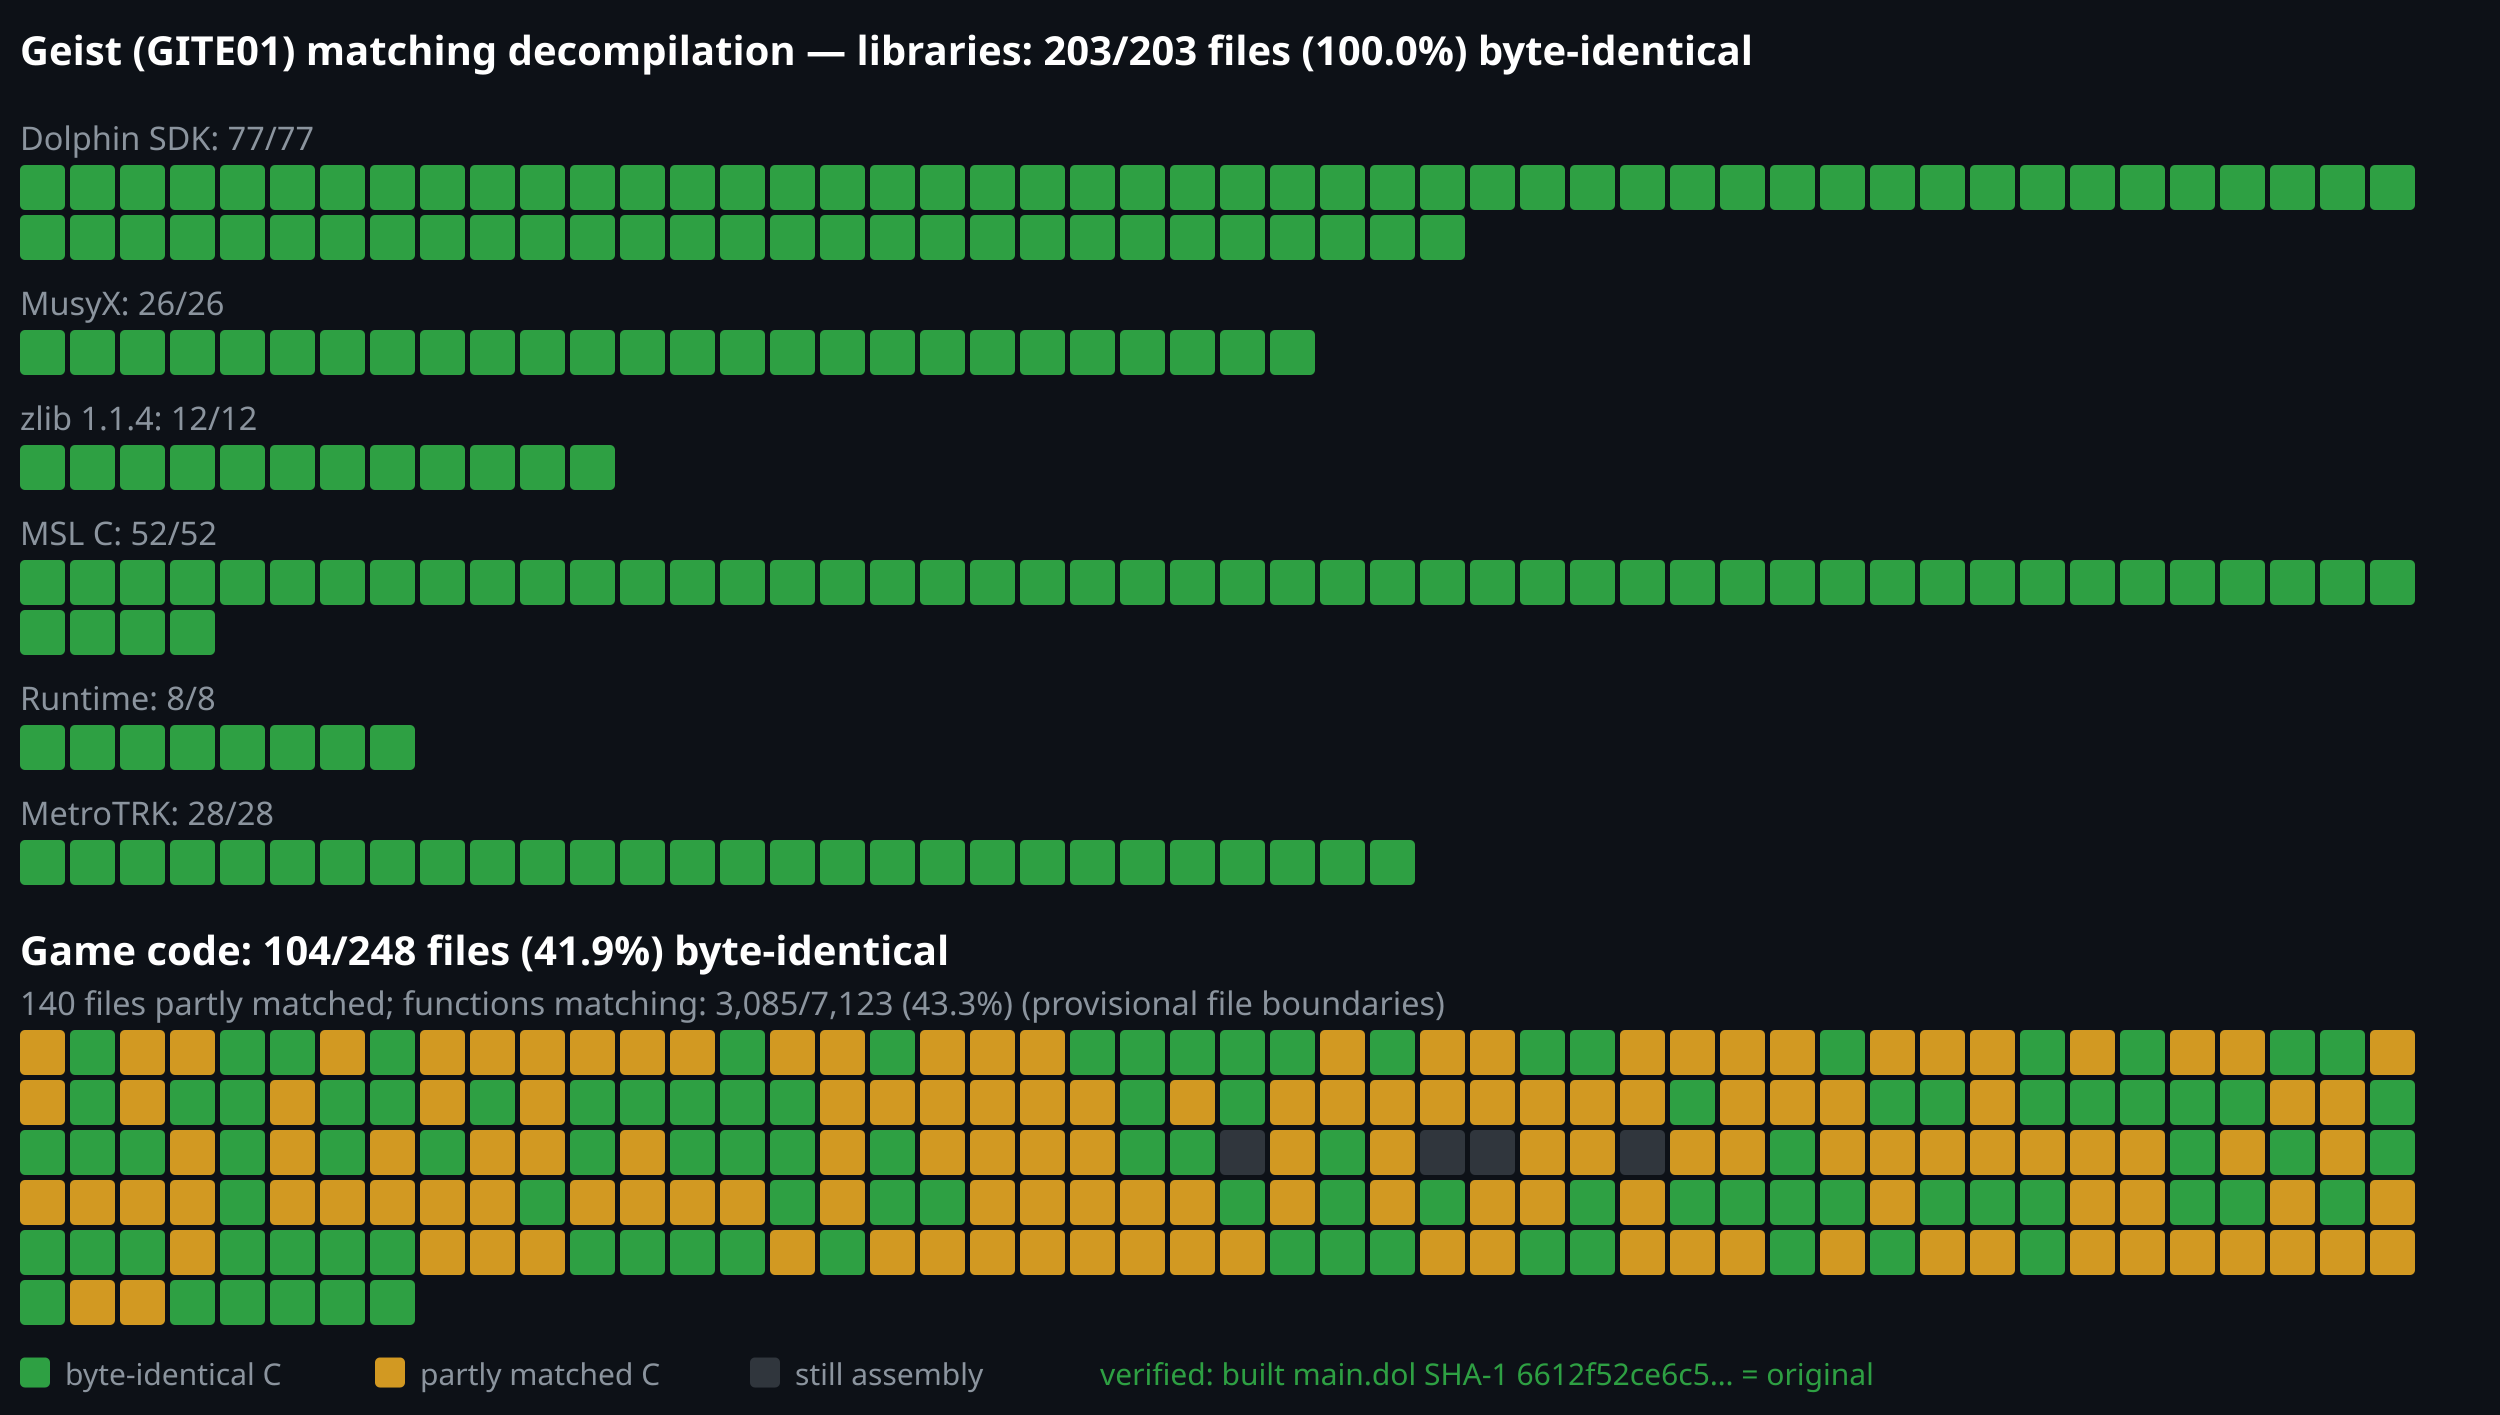
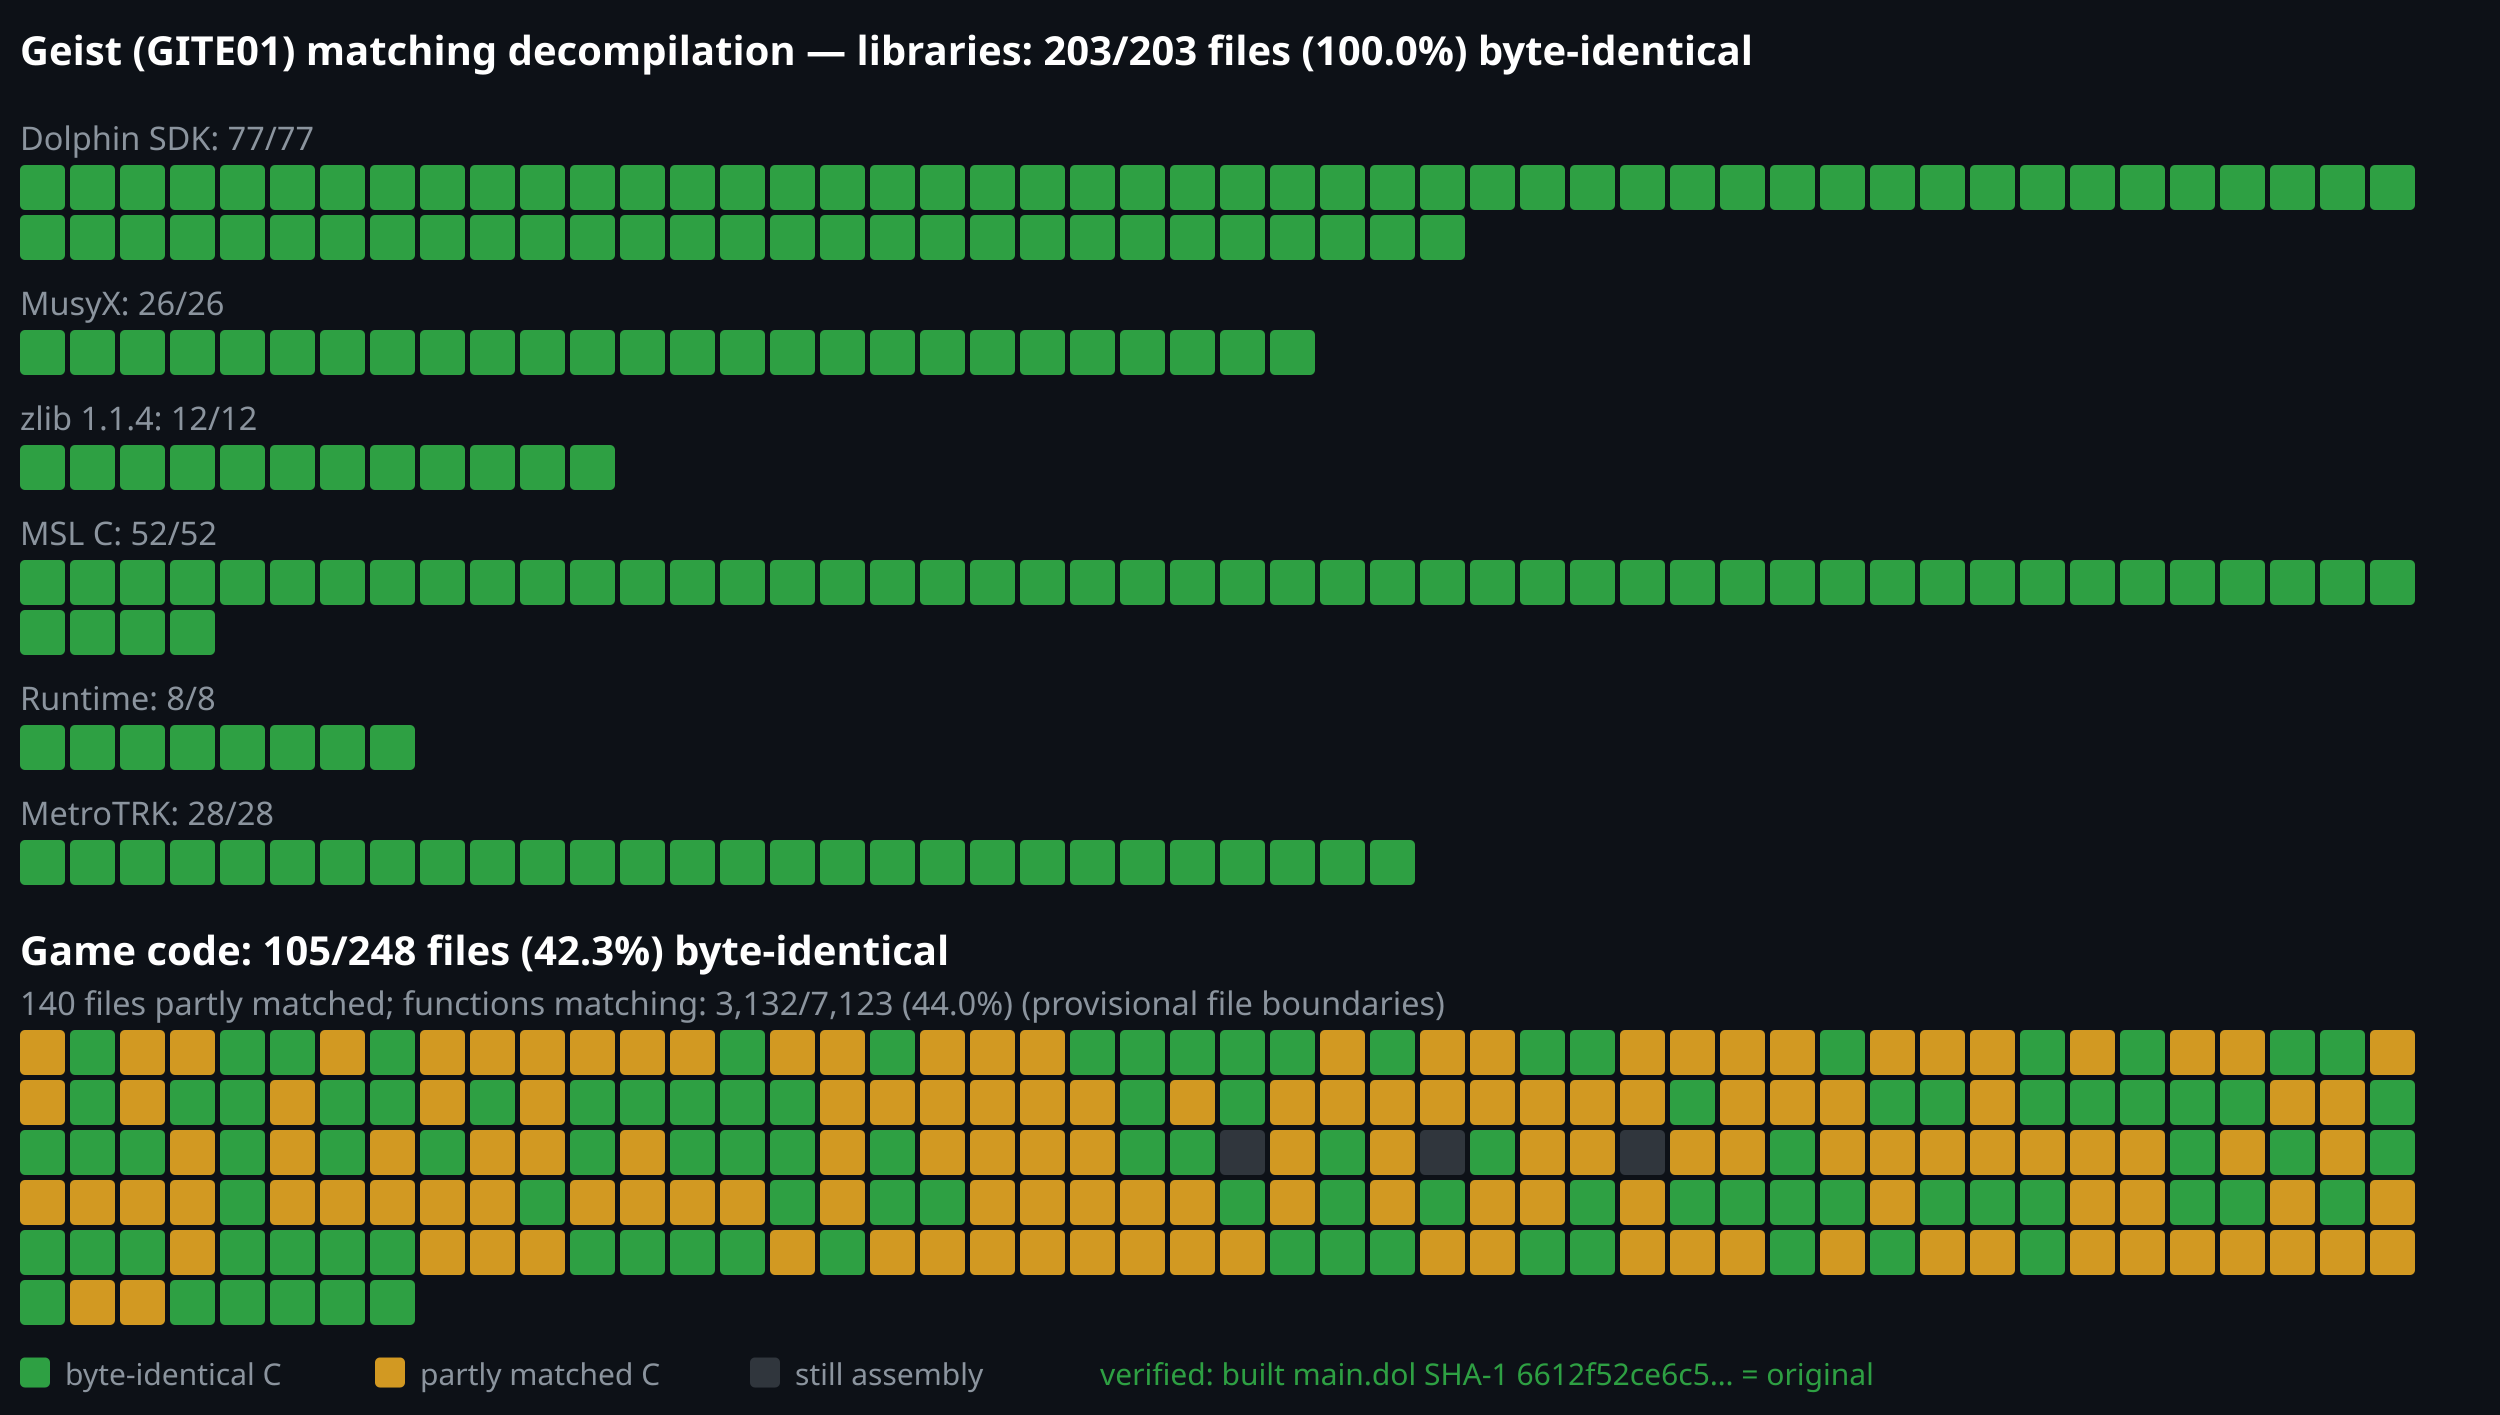
<svg xmlns="http://www.w3.org/2000/svg" viewBox="0 0 1000 566" width="1000" height="566">
  <rect width="1000" height="566" fill="#0d1117" />
  <text x="8" y="26" font-family="sans-serif" font-size="16" font-weight="bold" fill="#ffffff">Geist (GITE01) matching decompilation — libraries: 203/203 files (100.0%) byte-identical</text>
  <text x="8" y="60" font-family="sans-serif" font-size="13" font-weight="normal" fill="#8b949e">Dolphin SDK: 77/77</text>
  <rect x="8" y="66" width="18" height="18" rx="2" fill="#2ea043" />
  <rect x="28" y="66" width="18" height="18" rx="2" fill="#2ea043" />
  <rect x="48" y="66" width="18" height="18" rx="2" fill="#2ea043" />
  <rect x="68" y="66" width="18" height="18" rx="2" fill="#2ea043" />
  <rect x="88" y="66" width="18" height="18" rx="2" fill="#2ea043" />
  <rect x="108" y="66" width="18" height="18" rx="2" fill="#2ea043" />
  <rect x="128" y="66" width="18" height="18" rx="2" fill="#2ea043" />
  <rect x="148" y="66" width="18" height="18" rx="2" fill="#2ea043" />
  <rect x="168" y="66" width="18" height="18" rx="2" fill="#2ea043" />
  <rect x="188" y="66" width="18" height="18" rx="2" fill="#2ea043" />
  <rect x="208" y="66" width="18" height="18" rx="2" fill="#2ea043" />
  <rect x="228" y="66" width="18" height="18" rx="2" fill="#2ea043" />
  <rect x="248" y="66" width="18" height="18" rx="2" fill="#2ea043" />
  <rect x="268" y="66" width="18" height="18" rx="2" fill="#2ea043" />
  <rect x="288" y="66" width="18" height="18" rx="2" fill="#2ea043" />
  <rect x="308" y="66" width="18" height="18" rx="2" fill="#2ea043" />
  <rect x="328" y="66" width="18" height="18" rx="2" fill="#2ea043" />
  <rect x="348" y="66" width="18" height="18" rx="2" fill="#2ea043" />
  <rect x="368" y="66" width="18" height="18" rx="2" fill="#2ea043" />
  <rect x="388" y="66" width="18" height="18" rx="2" fill="#2ea043" />
  <rect x="408" y="66" width="18" height="18" rx="2" fill="#2ea043" />
  <rect x="428" y="66" width="18" height="18" rx="2" fill="#2ea043" />
  <rect x="448" y="66" width="18" height="18" rx="2" fill="#2ea043" />
  <rect x="468" y="66" width="18" height="18" rx="2" fill="#2ea043" />
  <rect x="488" y="66" width="18" height="18" rx="2" fill="#2ea043" />
  <rect x="508" y="66" width="18" height="18" rx="2" fill="#2ea043" />
  <rect x="528" y="66" width="18" height="18" rx="2" fill="#2ea043" />
  <rect x="548" y="66" width="18" height="18" rx="2" fill="#2ea043" />
  <rect x="568" y="66" width="18" height="18" rx="2" fill="#2ea043" />
  <rect x="588" y="66" width="18" height="18" rx="2" fill="#2ea043" />
  <rect x="608" y="66" width="18" height="18" rx="2" fill="#2ea043" />
  <rect x="628" y="66" width="18" height="18" rx="2" fill="#2ea043" />
  <rect x="648" y="66" width="18" height="18" rx="2" fill="#2ea043" />
  <rect x="668" y="66" width="18" height="18" rx="2" fill="#2ea043" />
  <rect x="688" y="66" width="18" height="18" rx="2" fill="#2ea043" />
  <rect x="708" y="66" width="18" height="18" rx="2" fill="#2ea043" />
  <rect x="728" y="66" width="18" height="18" rx="2" fill="#2ea043" />
  <rect x="748" y="66" width="18" height="18" rx="2" fill="#2ea043" />
  <rect x="768" y="66" width="18" height="18" rx="2" fill="#2ea043" />
  <rect x="788" y="66" width="18" height="18" rx="2" fill="#2ea043" />
  <rect x="808" y="66" width="18" height="18" rx="2" fill="#2ea043" />
  <rect x="828" y="66" width="18" height="18" rx="2" fill="#2ea043" />
  <rect x="848" y="66" width="18" height="18" rx="2" fill="#2ea043" />
  <rect x="868" y="66" width="18" height="18" rx="2" fill="#2ea043" />
  <rect x="888" y="66" width="18" height="18" rx="2" fill="#2ea043" />
  <rect x="908" y="66" width="18" height="18" rx="2" fill="#2ea043" />
  <rect x="928" y="66" width="18" height="18" rx="2" fill="#2ea043" />
  <rect x="948" y="66" width="18" height="18" rx="2" fill="#2ea043" />
  <rect x="8" y="86" width="18" height="18" rx="2" fill="#2ea043" />
  <rect x="28" y="86" width="18" height="18" rx="2" fill="#2ea043" />
  <rect x="48" y="86" width="18" height="18" rx="2" fill="#2ea043" />
  <rect x="68" y="86" width="18" height="18" rx="2" fill="#2ea043" />
  <rect x="88" y="86" width="18" height="18" rx="2" fill="#2ea043" />
  <rect x="108" y="86" width="18" height="18" rx="2" fill="#2ea043" />
  <rect x="128" y="86" width="18" height="18" rx="2" fill="#2ea043" />
  <rect x="148" y="86" width="18" height="18" rx="2" fill="#2ea043" />
  <rect x="168" y="86" width="18" height="18" rx="2" fill="#2ea043" />
  <rect x="188" y="86" width="18" height="18" rx="2" fill="#2ea043" />
  <rect x="208" y="86" width="18" height="18" rx="2" fill="#2ea043" />
  <rect x="228" y="86" width="18" height="18" rx="2" fill="#2ea043" />
  <rect x="248" y="86" width="18" height="18" rx="2" fill="#2ea043" />
  <rect x="268" y="86" width="18" height="18" rx="2" fill="#2ea043" />
  <rect x="288" y="86" width="18" height="18" rx="2" fill="#2ea043" />
  <rect x="308" y="86" width="18" height="18" rx="2" fill="#2ea043" />
  <rect x="328" y="86" width="18" height="18" rx="2" fill="#2ea043" />
  <rect x="348" y="86" width="18" height="18" rx="2" fill="#2ea043" />
  <rect x="368" y="86" width="18" height="18" rx="2" fill="#2ea043" />
  <rect x="388" y="86" width="18" height="18" rx="2" fill="#2ea043" />
  <rect x="408" y="86" width="18" height="18" rx="2" fill="#2ea043" />
  <rect x="428" y="86" width="18" height="18" rx="2" fill="#2ea043" />
  <rect x="448" y="86" width="18" height="18" rx="2" fill="#2ea043" />
  <rect x="468" y="86" width="18" height="18" rx="2" fill="#2ea043" />
  <rect x="488" y="86" width="18" height="18" rx="2" fill="#2ea043" />
  <rect x="508" y="86" width="18" height="18" rx="2" fill="#2ea043" />
  <rect x="528" y="86" width="18" height="18" rx="2" fill="#2ea043" />
  <rect x="548" y="86" width="18" height="18" rx="2" fill="#2ea043" />
  <rect x="568" y="86" width="18" height="18" rx="2" fill="#2ea043" />
  <text x="8" y="126" font-family="sans-serif" font-size="13" font-weight="normal" fill="#8b949e">MusyX: 26/26</text>
  <rect x="8" y="132" width="18" height="18" rx="2" fill="#2ea043" />
  <rect x="28" y="132" width="18" height="18" rx="2" fill="#2ea043" />
  <rect x="48" y="132" width="18" height="18" rx="2" fill="#2ea043" />
  <rect x="68" y="132" width="18" height="18" rx="2" fill="#2ea043" />
  <rect x="88" y="132" width="18" height="18" rx="2" fill="#2ea043" />
  <rect x="108" y="132" width="18" height="18" rx="2" fill="#2ea043" />
  <rect x="128" y="132" width="18" height="18" rx="2" fill="#2ea043" />
  <rect x="148" y="132" width="18" height="18" rx="2" fill="#2ea043" />
  <rect x="168" y="132" width="18" height="18" rx="2" fill="#2ea043" />
  <rect x="188" y="132" width="18" height="18" rx="2" fill="#2ea043" />
  <rect x="208" y="132" width="18" height="18" rx="2" fill="#2ea043" />
  <rect x="228" y="132" width="18" height="18" rx="2" fill="#2ea043" />
  <rect x="248" y="132" width="18" height="18" rx="2" fill="#2ea043" />
  <rect x="268" y="132" width="18" height="18" rx="2" fill="#2ea043" />
  <rect x="288" y="132" width="18" height="18" rx="2" fill="#2ea043" />
  <rect x="308" y="132" width="18" height="18" rx="2" fill="#2ea043" />
  <rect x="328" y="132" width="18" height="18" rx="2" fill="#2ea043" />
  <rect x="348" y="132" width="18" height="18" rx="2" fill="#2ea043" />
  <rect x="368" y="132" width="18" height="18" rx="2" fill="#2ea043" />
  <rect x="388" y="132" width="18" height="18" rx="2" fill="#2ea043" />
  <rect x="408" y="132" width="18" height="18" rx="2" fill="#2ea043" />
  <rect x="428" y="132" width="18" height="18" rx="2" fill="#2ea043" />
  <rect x="448" y="132" width="18" height="18" rx="2" fill="#2ea043" />
  <rect x="468" y="132" width="18" height="18" rx="2" fill="#2ea043" />
  <rect x="488" y="132" width="18" height="18" rx="2" fill="#2ea043" />
  <rect x="508" y="132" width="18" height="18" rx="2" fill="#2ea043" />
  <text x="8" y="172" font-family="sans-serif" font-size="13" font-weight="normal" fill="#8b949e">zlib 1.1.4: 12/12</text>
  <rect x="8" y="178" width="18" height="18" rx="2" fill="#2ea043" />
  <rect x="28" y="178" width="18" height="18" rx="2" fill="#2ea043" />
  <rect x="48" y="178" width="18" height="18" rx="2" fill="#2ea043" />
  <rect x="68" y="178" width="18" height="18" rx="2" fill="#2ea043" />
  <rect x="88" y="178" width="18" height="18" rx="2" fill="#2ea043" />
  <rect x="108" y="178" width="18" height="18" rx="2" fill="#2ea043" />
  <rect x="128" y="178" width="18" height="18" rx="2" fill="#2ea043" />
  <rect x="148" y="178" width="18" height="18" rx="2" fill="#2ea043" />
  <rect x="168" y="178" width="18" height="18" rx="2" fill="#2ea043" />
  <rect x="188" y="178" width="18" height="18" rx="2" fill="#2ea043" />
  <rect x="208" y="178" width="18" height="18" rx="2" fill="#2ea043" />
  <rect x="228" y="178" width="18" height="18" rx="2" fill="#2ea043" />
  <text x="8" y="218" font-family="sans-serif" font-size="13" font-weight="normal" fill="#8b949e">MSL C: 52/52</text>
  <rect x="8" y="224" width="18" height="18" rx="2" fill="#2ea043" />
  <rect x="28" y="224" width="18" height="18" rx="2" fill="#2ea043" />
  <rect x="48" y="224" width="18" height="18" rx="2" fill="#2ea043" />
  <rect x="68" y="224" width="18" height="18" rx="2" fill="#2ea043" />
  <rect x="88" y="224" width="18" height="18" rx="2" fill="#2ea043" />
  <rect x="108" y="224" width="18" height="18" rx="2" fill="#2ea043" />
  <rect x="128" y="224" width="18" height="18" rx="2" fill="#2ea043" />
  <rect x="148" y="224" width="18" height="18" rx="2" fill="#2ea043" />
  <rect x="168" y="224" width="18" height="18" rx="2" fill="#2ea043" />
  <rect x="188" y="224" width="18" height="18" rx="2" fill="#2ea043" />
  <rect x="208" y="224" width="18" height="18" rx="2" fill="#2ea043" />
  <rect x="228" y="224" width="18" height="18" rx="2" fill="#2ea043" />
  <rect x="248" y="224" width="18" height="18" rx="2" fill="#2ea043" />
  <rect x="268" y="224" width="18" height="18" rx="2" fill="#2ea043" />
  <rect x="288" y="224" width="18" height="18" rx="2" fill="#2ea043" />
  <rect x="308" y="224" width="18" height="18" rx="2" fill="#2ea043" />
  <rect x="328" y="224" width="18" height="18" rx="2" fill="#2ea043" />
  <rect x="348" y="224" width="18" height="18" rx="2" fill="#2ea043" />
  <rect x="368" y="224" width="18" height="18" rx="2" fill="#2ea043" />
  <rect x="388" y="224" width="18" height="18" rx="2" fill="#2ea043" />
  <rect x="408" y="224" width="18" height="18" rx="2" fill="#2ea043" />
  <rect x="428" y="224" width="18" height="18" rx="2" fill="#2ea043" />
  <rect x="448" y="224" width="18" height="18" rx="2" fill="#2ea043" />
  <rect x="468" y="224" width="18" height="18" rx="2" fill="#2ea043" />
  <rect x="488" y="224" width="18" height="18" rx="2" fill="#2ea043" />
  <rect x="508" y="224" width="18" height="18" rx="2" fill="#2ea043" />
  <rect x="528" y="224" width="18" height="18" rx="2" fill="#2ea043" />
  <rect x="548" y="224" width="18" height="18" rx="2" fill="#2ea043" />
  <rect x="568" y="224" width="18" height="18" rx="2" fill="#2ea043" />
  <rect x="588" y="224" width="18" height="18" rx="2" fill="#2ea043" />
  <rect x="608" y="224" width="18" height="18" rx="2" fill="#2ea043" />
  <rect x="628" y="224" width="18" height="18" rx="2" fill="#2ea043" />
  <rect x="648" y="224" width="18" height="18" rx="2" fill="#2ea043" />
  <rect x="668" y="224" width="18" height="18" rx="2" fill="#2ea043" />
  <rect x="688" y="224" width="18" height="18" rx="2" fill="#2ea043" />
  <rect x="708" y="224" width="18" height="18" rx="2" fill="#2ea043" />
  <rect x="728" y="224" width="18" height="18" rx="2" fill="#2ea043" />
  <rect x="748" y="224" width="18" height="18" rx="2" fill="#2ea043" />
  <rect x="768" y="224" width="18" height="18" rx="2" fill="#2ea043" />
  <rect x="788" y="224" width="18" height="18" rx="2" fill="#2ea043" />
  <rect x="808" y="224" width="18" height="18" rx="2" fill="#2ea043" />
  <rect x="828" y="224" width="18" height="18" rx="2" fill="#2ea043" />
  <rect x="848" y="224" width="18" height="18" rx="2" fill="#2ea043" />
  <rect x="868" y="224" width="18" height="18" rx="2" fill="#2ea043" />
  <rect x="888" y="224" width="18" height="18" rx="2" fill="#2ea043" />
  <rect x="908" y="224" width="18" height="18" rx="2" fill="#2ea043" />
  <rect x="928" y="224" width="18" height="18" rx="2" fill="#2ea043" />
  <rect x="948" y="224" width="18" height="18" rx="2" fill="#2ea043" />
  <rect x="8" y="244" width="18" height="18" rx="2" fill="#2ea043" />
  <rect x="28" y="244" width="18" height="18" rx="2" fill="#2ea043" />
  <rect x="48" y="244" width="18" height="18" rx="2" fill="#2ea043" />
  <rect x="68" y="244" width="18" height="18" rx="2" fill="#2ea043" />
  <text x="8" y="284" font-family="sans-serif" font-size="13" font-weight="normal" fill="#8b949e">Runtime: 8/8</text>
  <rect x="8" y="290" width="18" height="18" rx="2" fill="#2ea043" />
  <rect x="28" y="290" width="18" height="18" rx="2" fill="#2ea043" />
  <rect x="48" y="290" width="18" height="18" rx="2" fill="#2ea043" />
  <rect x="68" y="290" width="18" height="18" rx="2" fill="#2ea043" />
  <rect x="88" y="290" width="18" height="18" rx="2" fill="#2ea043" />
  <rect x="108" y="290" width="18" height="18" rx="2" fill="#2ea043" />
  <rect x="128" y="290" width="18" height="18" rx="2" fill="#2ea043" />
  <rect x="148" y="290" width="18" height="18" rx="2" fill="#2ea043" />
  <text x="8" y="330" font-family="sans-serif" font-size="13" font-weight="normal" fill="#8b949e">MetroTRK: 28/28</text>
  <rect x="8" y="336" width="18" height="18" rx="2" fill="#2ea043" />
  <rect x="28" y="336" width="18" height="18" rx="2" fill="#2ea043" />
  <rect x="48" y="336" width="18" height="18" rx="2" fill="#2ea043" />
  <rect x="68" y="336" width="18" height="18" rx="2" fill="#2ea043" />
  <rect x="88" y="336" width="18" height="18" rx="2" fill="#2ea043" />
  <rect x="108" y="336" width="18" height="18" rx="2" fill="#2ea043" />
  <rect x="128" y="336" width="18" height="18" rx="2" fill="#2ea043" />
  <rect x="148" y="336" width="18" height="18" rx="2" fill="#2ea043" />
  <rect x="168" y="336" width="18" height="18" rx="2" fill="#2ea043" />
  <rect x="188" y="336" width="18" height="18" rx="2" fill="#2ea043" />
  <rect x="208" y="336" width="18" height="18" rx="2" fill="#2ea043" />
  <rect x="228" y="336" width="18" height="18" rx="2" fill="#2ea043" />
  <rect x="248" y="336" width="18" height="18" rx="2" fill="#2ea043" />
  <rect x="268" y="336" width="18" height="18" rx="2" fill="#2ea043" />
  <rect x="288" y="336" width="18" height="18" rx="2" fill="#2ea043" />
  <rect x="308" y="336" width="18" height="18" rx="2" fill="#2ea043" />
  <rect x="328" y="336" width="18" height="18" rx="2" fill="#2ea043" />
  <rect x="348" y="336" width="18" height="18" rx="2" fill="#2ea043" />
  <rect x="368" y="336" width="18" height="18" rx="2" fill="#2ea043" />
  <rect x="388" y="336" width="18" height="18" rx="2" fill="#2ea043" />
  <rect x="408" y="336" width="18" height="18" rx="2" fill="#2ea043" />
  <rect x="428" y="336" width="18" height="18" rx="2" fill="#2ea043" />
  <rect x="448" y="336" width="18" height="18" rx="2" fill="#2ea043" />
  <rect x="468" y="336" width="18" height="18" rx="2" fill="#2ea043" />
  <rect x="488" y="336" width="18" height="18" rx="2" fill="#2ea043" />
  <rect x="508" y="336" width="18" height="18" rx="2" fill="#2ea043" />
  <rect x="528" y="336" width="18" height="18" rx="2" fill="#2ea043" />
  <rect x="548" y="336" width="18" height="18" rx="2" fill="#2ea043" />
-   <text x="8" y="386" font-family="sans-serif" font-size="16" font-weight="bold" fill="#ffffff">Game code: 104/248 files (41.9%) byte-identical</text>
-   <text x="8" y="406" font-family="sans-serif" font-size="13" font-weight="normal" fill="#8b949e">140 files partly matched; functions matching: 3,085/7,123 (43.3%) (provisional file boundaries)</text>
+   <text x="8" y="386" font-family="sans-serif" font-size="16" font-weight="bold" fill="#ffffff">Game code: 105/248 files (42.3%) byte-identical</text>
+   <text x="8" y="406" font-family="sans-serif" font-size="13" font-weight="normal" fill="#8b949e">140 files partly matched; functions matching: 3,132/7,123 (44.0%) (provisional file boundaries)</text>
  <rect x="8" y="412" width="18" height="18" rx="2" fill="#d29922" />
  <rect x="28" y="412" width="18" height="18" rx="2" fill="#2ea043" />
  <rect x="48" y="412" width="18" height="18" rx="2" fill="#d29922" />
  <rect x="68" y="412" width="18" height="18" rx="2" fill="#d29922" />
  <rect x="88" y="412" width="18" height="18" rx="2" fill="#2ea043" />
  <rect x="108" y="412" width="18" height="18" rx="2" fill="#2ea043" />
  <rect x="128" y="412" width="18" height="18" rx="2" fill="#d29922" />
  <rect x="148" y="412" width="18" height="18" rx="2" fill="#2ea043" />
  <rect x="168" y="412" width="18" height="18" rx="2" fill="#d29922" />
  <rect x="188" y="412" width="18" height="18" rx="2" fill="#d29922" />
  <rect x="208" y="412" width="18" height="18" rx="2" fill="#d29922" />
  <rect x="228" y="412" width="18" height="18" rx="2" fill="#d29922" />
  <rect x="248" y="412" width="18" height="18" rx="2" fill="#d29922" />
  <rect x="268" y="412" width="18" height="18" rx="2" fill="#d29922" />
  <rect x="288" y="412" width="18" height="18" rx="2" fill="#2ea043" />
  <rect x="308" y="412" width="18" height="18" rx="2" fill="#d29922" />
  <rect x="328" y="412" width="18" height="18" rx="2" fill="#d29922" />
  <rect x="348" y="412" width="18" height="18" rx="2" fill="#2ea043" />
  <rect x="368" y="412" width="18" height="18" rx="2" fill="#d29922" />
  <rect x="388" y="412" width="18" height="18" rx="2" fill="#d29922" />
  <rect x="408" y="412" width="18" height="18" rx="2" fill="#d29922" />
  <rect x="428" y="412" width="18" height="18" rx="2" fill="#2ea043" />
  <rect x="448" y="412" width="18" height="18" rx="2" fill="#2ea043" />
  <rect x="468" y="412" width="18" height="18" rx="2" fill="#2ea043" />
  <rect x="488" y="412" width="18" height="18" rx="2" fill="#2ea043" />
  <rect x="508" y="412" width="18" height="18" rx="2" fill="#2ea043" />
  <rect x="528" y="412" width="18" height="18" rx="2" fill="#d29922" />
  <rect x="548" y="412" width="18" height="18" rx="2" fill="#2ea043" />
  <rect x="568" y="412" width="18" height="18" rx="2" fill="#d29922" />
  <rect x="588" y="412" width="18" height="18" rx="2" fill="#d29922" />
  <rect x="608" y="412" width="18" height="18" rx="2" fill="#2ea043" />
  <rect x="628" y="412" width="18" height="18" rx="2" fill="#2ea043" />
  <rect x="648" y="412" width="18" height="18" rx="2" fill="#d29922" />
  <rect x="668" y="412" width="18" height="18" rx="2" fill="#d29922" />
  <rect x="688" y="412" width="18" height="18" rx="2" fill="#d29922" />
  <rect x="708" y="412" width="18" height="18" rx="2" fill="#d29922" />
  <rect x="728" y="412" width="18" height="18" rx="2" fill="#2ea043" />
  <rect x="748" y="412" width="18" height="18" rx="2" fill="#d29922" />
  <rect x="768" y="412" width="18" height="18" rx="2" fill="#d29922" />
  <rect x="788" y="412" width="18" height="18" rx="2" fill="#d29922" />
  <rect x="808" y="412" width="18" height="18" rx="2" fill="#2ea043" />
  <rect x="828" y="412" width="18" height="18" rx="2" fill="#d29922" />
  <rect x="848" y="412" width="18" height="18" rx="2" fill="#2ea043" />
  <rect x="868" y="412" width="18" height="18" rx="2" fill="#d29922" />
  <rect x="888" y="412" width="18" height="18" rx="2" fill="#d29922" />
  <rect x="908" y="412" width="18" height="18" rx="2" fill="#2ea043" />
  <rect x="928" y="412" width="18" height="18" rx="2" fill="#2ea043" />
  <rect x="948" y="412" width="18" height="18" rx="2" fill="#d29922" />
  <rect x="8" y="432" width="18" height="18" rx="2" fill="#d29922" />
  <rect x="28" y="432" width="18" height="18" rx="2" fill="#2ea043" />
  <rect x="48" y="432" width="18" height="18" rx="2" fill="#d29922" />
  <rect x="68" y="432" width="18" height="18" rx="2" fill="#2ea043" />
  <rect x="88" y="432" width="18" height="18" rx="2" fill="#2ea043" />
  <rect x="108" y="432" width="18" height="18" rx="2" fill="#d29922" />
  <rect x="128" y="432" width="18" height="18" rx="2" fill="#2ea043" />
  <rect x="148" y="432" width="18" height="18" rx="2" fill="#2ea043" />
  <rect x="168" y="432" width="18" height="18" rx="2" fill="#d29922" />
  <rect x="188" y="432" width="18" height="18" rx="2" fill="#2ea043" />
  <rect x="208" y="432" width="18" height="18" rx="2" fill="#d29922" />
  <rect x="228" y="432" width="18" height="18" rx="2" fill="#2ea043" />
  <rect x="248" y="432" width="18" height="18" rx="2" fill="#2ea043" />
  <rect x="268" y="432" width="18" height="18" rx="2" fill="#2ea043" />
  <rect x="288" y="432" width="18" height="18" rx="2" fill="#2ea043" />
  <rect x="308" y="432" width="18" height="18" rx="2" fill="#2ea043" />
  <rect x="328" y="432" width="18" height="18" rx="2" fill="#d29922" />
  <rect x="348" y="432" width="18" height="18" rx="2" fill="#d29922" />
  <rect x="368" y="432" width="18" height="18" rx="2" fill="#d29922" />
  <rect x="388" y="432" width="18" height="18" rx="2" fill="#d29922" />
  <rect x="408" y="432" width="18" height="18" rx="2" fill="#d29922" />
  <rect x="428" y="432" width="18" height="18" rx="2" fill="#d29922" />
  <rect x="448" y="432" width="18" height="18" rx="2" fill="#2ea043" />
  <rect x="468" y="432" width="18" height="18" rx="2" fill="#d29922" />
  <rect x="488" y="432" width="18" height="18" rx="2" fill="#2ea043" />
  <rect x="508" y="432" width="18" height="18" rx="2" fill="#d29922" />
  <rect x="528" y="432" width="18" height="18" rx="2" fill="#d29922" />
  <rect x="548" y="432" width="18" height="18" rx="2" fill="#d29922" />
  <rect x="568" y="432" width="18" height="18" rx="2" fill="#d29922" />
  <rect x="588" y="432" width="18" height="18" rx="2" fill="#d29922" />
  <rect x="608" y="432" width="18" height="18" rx="2" fill="#d29922" />
  <rect x="628" y="432" width="18" height="18" rx="2" fill="#d29922" />
  <rect x="648" y="432" width="18" height="18" rx="2" fill="#d29922" />
  <rect x="668" y="432" width="18" height="18" rx="2" fill="#2ea043" />
  <rect x="688" y="432" width="18" height="18" rx="2" fill="#d29922" />
  <rect x="708" y="432" width="18" height="18" rx="2" fill="#d29922" />
  <rect x="728" y="432" width="18" height="18" rx="2" fill="#d29922" />
  <rect x="748" y="432" width="18" height="18" rx="2" fill="#2ea043" />
  <rect x="768" y="432" width="18" height="18" rx="2" fill="#2ea043" />
  <rect x="788" y="432" width="18" height="18" rx="2" fill="#d29922" />
  <rect x="808" y="432" width="18" height="18" rx="2" fill="#2ea043" />
  <rect x="828" y="432" width="18" height="18" rx="2" fill="#2ea043" />
  <rect x="848" y="432" width="18" height="18" rx="2" fill="#2ea043" />
  <rect x="868" y="432" width="18" height="18" rx="2" fill="#2ea043" />
  <rect x="888" y="432" width="18" height="18" rx="2" fill="#2ea043" />
  <rect x="908" y="432" width="18" height="18" rx="2" fill="#d29922" />
  <rect x="928" y="432" width="18" height="18" rx="2" fill="#d29922" />
  <rect x="948" y="432" width="18" height="18" rx="2" fill="#2ea043" />
  <rect x="8" y="452" width="18" height="18" rx="2" fill="#2ea043" />
  <rect x="28" y="452" width="18" height="18" rx="2" fill="#2ea043" />
  <rect x="48" y="452" width="18" height="18" rx="2" fill="#2ea043" />
  <rect x="68" y="452" width="18" height="18" rx="2" fill="#d29922" />
  <rect x="88" y="452" width="18" height="18" rx="2" fill="#2ea043" />
  <rect x="108" y="452" width="18" height="18" rx="2" fill="#d29922" />
  <rect x="128" y="452" width="18" height="18" rx="2" fill="#2ea043" />
  <rect x="148" y="452" width="18" height="18" rx="2" fill="#d29922" />
  <rect x="168" y="452" width="18" height="18" rx="2" fill="#2ea043" />
  <rect x="188" y="452" width="18" height="18" rx="2" fill="#d29922" />
  <rect x="208" y="452" width="18" height="18" rx="2" fill="#d29922" />
  <rect x="228" y="452" width="18" height="18" rx="2" fill="#2ea043" />
  <rect x="248" y="452" width="18" height="18" rx="2" fill="#d29922" />
  <rect x="268" y="452" width="18" height="18" rx="2" fill="#2ea043" />
  <rect x="288" y="452" width="18" height="18" rx="2" fill="#2ea043" />
  <rect x="308" y="452" width="18" height="18" rx="2" fill="#2ea043" />
  <rect x="328" y="452" width="18" height="18" rx="2" fill="#d29922" />
  <rect x="348" y="452" width="18" height="18" rx="2" fill="#2ea043" />
  <rect x="368" y="452" width="18" height="18" rx="2" fill="#d29922" />
  <rect x="388" y="452" width="18" height="18" rx="2" fill="#d29922" />
  <rect x="408" y="452" width="18" height="18" rx="2" fill="#d29922" />
  <rect x="428" y="452" width="18" height="18" rx="2" fill="#d29922" />
  <rect x="448" y="452" width="18" height="18" rx="2" fill="#2ea043" />
  <rect x="468" y="452" width="18" height="18" rx="2" fill="#2ea043" />
  <rect x="488" y="452" width="18" height="18" rx="2" fill="#30363d" />
  <rect x="508" y="452" width="18" height="18" rx="2" fill="#d29922" />
  <rect x="528" y="452" width="18" height="18" rx="2" fill="#2ea043" />
  <rect x="548" y="452" width="18" height="18" rx="2" fill="#d29922" />
  <rect x="568" y="452" width="18" height="18" rx="2" fill="#30363d" />
-   <rect x="588" y="452" width="18" height="18" rx="2" fill="#30363d" />
+   <rect x="588" y="452" width="18" height="18" rx="2" fill="#2ea043" />
  <rect x="608" y="452" width="18" height="18" rx="2" fill="#d29922" />
  <rect x="628" y="452" width="18" height="18" rx="2" fill="#d29922" />
  <rect x="648" y="452" width="18" height="18" rx="2" fill="#30363d" />
  <rect x="668" y="452" width="18" height="18" rx="2" fill="#d29922" />
  <rect x="688" y="452" width="18" height="18" rx="2" fill="#d29922" />
  <rect x="708" y="452" width="18" height="18" rx="2" fill="#2ea043" />
  <rect x="728" y="452" width="18" height="18" rx="2" fill="#d29922" />
  <rect x="748" y="452" width="18" height="18" rx="2" fill="#d29922" />
  <rect x="768" y="452" width="18" height="18" rx="2" fill="#d29922" />
  <rect x="788" y="452" width="18" height="18" rx="2" fill="#d29922" />
  <rect x="808" y="452" width="18" height="18" rx="2" fill="#d29922" />
  <rect x="828" y="452" width="18" height="18" rx="2" fill="#d29922" />
  <rect x="848" y="452" width="18" height="18" rx="2" fill="#d29922" />
  <rect x="868" y="452" width="18" height="18" rx="2" fill="#2ea043" />
  <rect x="888" y="452" width="18" height="18" rx="2" fill="#d29922" />
  <rect x="908" y="452" width="18" height="18" rx="2" fill="#2ea043" />
  <rect x="928" y="452" width="18" height="18" rx="2" fill="#d29922" />
  <rect x="948" y="452" width="18" height="18" rx="2" fill="#2ea043" />
  <rect x="8" y="472" width="18" height="18" rx="2" fill="#d29922" />
  <rect x="28" y="472" width="18" height="18" rx="2" fill="#d29922" />
  <rect x="48" y="472" width="18" height="18" rx="2" fill="#d29922" />
  <rect x="68" y="472" width="18" height="18" rx="2" fill="#d29922" />
  <rect x="88" y="472" width="18" height="18" rx="2" fill="#2ea043" />
  <rect x="108" y="472" width="18" height="18" rx="2" fill="#d29922" />
  <rect x="128" y="472" width="18" height="18" rx="2" fill="#d29922" />
  <rect x="148" y="472" width="18" height="18" rx="2" fill="#d29922" />
  <rect x="168" y="472" width="18" height="18" rx="2" fill="#d29922" />
  <rect x="188" y="472" width="18" height="18" rx="2" fill="#d29922" />
  <rect x="208" y="472" width="18" height="18" rx="2" fill="#2ea043" />
  <rect x="228" y="472" width="18" height="18" rx="2" fill="#d29922" />
  <rect x="248" y="472" width="18" height="18" rx="2" fill="#d29922" />
  <rect x="268" y="472" width="18" height="18" rx="2" fill="#d29922" />
  <rect x="288" y="472" width="18" height="18" rx="2" fill="#d29922" />
  <rect x="308" y="472" width="18" height="18" rx="2" fill="#2ea043" />
  <rect x="328" y="472" width="18" height="18" rx="2" fill="#d29922" />
  <rect x="348" y="472" width="18" height="18" rx="2" fill="#2ea043" />
  <rect x="368" y="472" width="18" height="18" rx="2" fill="#2ea043" />
  <rect x="388" y="472" width="18" height="18" rx="2" fill="#d29922" />
  <rect x="408" y="472" width="18" height="18" rx="2" fill="#d29922" />
  <rect x="428" y="472" width="18" height="18" rx="2" fill="#d29922" />
  <rect x="448" y="472" width="18" height="18" rx="2" fill="#d29922" />
  <rect x="468" y="472" width="18" height="18" rx="2" fill="#d29922" />
  <rect x="488" y="472" width="18" height="18" rx="2" fill="#2ea043" />
  <rect x="508" y="472" width="18" height="18" rx="2" fill="#d29922" />
  <rect x="528" y="472" width="18" height="18" rx="2" fill="#2ea043" />
  <rect x="548" y="472" width="18" height="18" rx="2" fill="#d29922" />
  <rect x="568" y="472" width="18" height="18" rx="2" fill="#2ea043" />
  <rect x="588" y="472" width="18" height="18" rx="2" fill="#d29922" />
  <rect x="608" y="472" width="18" height="18" rx="2" fill="#d29922" />
  <rect x="628" y="472" width="18" height="18" rx="2" fill="#2ea043" />
  <rect x="648" y="472" width="18" height="18" rx="2" fill="#d29922" />
  <rect x="668" y="472" width="18" height="18" rx="2" fill="#2ea043" />
  <rect x="688" y="472" width="18" height="18" rx="2" fill="#2ea043" />
  <rect x="708" y="472" width="18" height="18" rx="2" fill="#2ea043" />
  <rect x="728" y="472" width="18" height="18" rx="2" fill="#2ea043" />
  <rect x="748" y="472" width="18" height="18" rx="2" fill="#d29922" />
  <rect x="768" y="472" width="18" height="18" rx="2" fill="#2ea043" />
  <rect x="788" y="472" width="18" height="18" rx="2" fill="#2ea043" />
  <rect x="808" y="472" width="18" height="18" rx="2" fill="#2ea043" />
  <rect x="828" y="472" width="18" height="18" rx="2" fill="#d29922" />
  <rect x="848" y="472" width="18" height="18" rx="2" fill="#d29922" />
  <rect x="868" y="472" width="18" height="18" rx="2" fill="#2ea043" />
  <rect x="888" y="472" width="18" height="18" rx="2" fill="#2ea043" />
  <rect x="908" y="472" width="18" height="18" rx="2" fill="#d29922" />
  <rect x="928" y="472" width="18" height="18" rx="2" fill="#2ea043" />
  <rect x="948" y="472" width="18" height="18" rx="2" fill="#d29922" />
  <rect x="8" y="492" width="18" height="18" rx="2" fill="#2ea043" />
  <rect x="28" y="492" width="18" height="18" rx="2" fill="#2ea043" />
  <rect x="48" y="492" width="18" height="18" rx="2" fill="#2ea043" />
  <rect x="68" y="492" width="18" height="18" rx="2" fill="#d29922" />
  <rect x="88" y="492" width="18" height="18" rx="2" fill="#2ea043" />
  <rect x="108" y="492" width="18" height="18" rx="2" fill="#2ea043" />
  <rect x="128" y="492" width="18" height="18" rx="2" fill="#2ea043" />
  <rect x="148" y="492" width="18" height="18" rx="2" fill="#2ea043" />
  <rect x="168" y="492" width="18" height="18" rx="2" fill="#d29922" />
  <rect x="188" y="492" width="18" height="18" rx="2" fill="#d29922" />
  <rect x="208" y="492" width="18" height="18" rx="2" fill="#d29922" />
  <rect x="228" y="492" width="18" height="18" rx="2" fill="#2ea043" />
  <rect x="248" y="492" width="18" height="18" rx="2" fill="#2ea043" />
  <rect x="268" y="492" width="18" height="18" rx="2" fill="#2ea043" />
  <rect x="288" y="492" width="18" height="18" rx="2" fill="#2ea043" />
  <rect x="308" y="492" width="18" height="18" rx="2" fill="#d29922" />
  <rect x="328" y="492" width="18" height="18" rx="2" fill="#2ea043" />
  <rect x="348" y="492" width="18" height="18" rx="2" fill="#d29922" />
  <rect x="368" y="492" width="18" height="18" rx="2" fill="#d29922" />
  <rect x="388" y="492" width="18" height="18" rx="2" fill="#d29922" />
  <rect x="408" y="492" width="18" height="18" rx="2" fill="#d29922" />
  <rect x="428" y="492" width="18" height="18" rx="2" fill="#d29922" />
  <rect x="448" y="492" width="18" height="18" rx="2" fill="#d29922" />
  <rect x="468" y="492" width="18" height="18" rx="2" fill="#d29922" />
  <rect x="488" y="492" width="18" height="18" rx="2" fill="#d29922" />
  <rect x="508" y="492" width="18" height="18" rx="2" fill="#2ea043" />
  <rect x="528" y="492" width="18" height="18" rx="2" fill="#2ea043" />
  <rect x="548" y="492" width="18" height="18" rx="2" fill="#2ea043" />
  <rect x="568" y="492" width="18" height="18" rx="2" fill="#d29922" />
  <rect x="588" y="492" width="18" height="18" rx="2" fill="#d29922" />
  <rect x="608" y="492" width="18" height="18" rx="2" fill="#2ea043" />
  <rect x="628" y="492" width="18" height="18" rx="2" fill="#2ea043" />
  <rect x="648" y="492" width="18" height="18" rx="2" fill="#d29922" />
  <rect x="668" y="492" width="18" height="18" rx="2" fill="#d29922" />
  <rect x="688" y="492" width="18" height="18" rx="2" fill="#d29922" />
  <rect x="708" y="492" width="18" height="18" rx="2" fill="#2ea043" />
  <rect x="728" y="492" width="18" height="18" rx="2" fill="#d29922" />
  <rect x="748" y="492" width="18" height="18" rx="2" fill="#2ea043" />
  <rect x="768" y="492" width="18" height="18" rx="2" fill="#d29922" />
  <rect x="788" y="492" width="18" height="18" rx="2" fill="#d29922" />
  <rect x="808" y="492" width="18" height="18" rx="2" fill="#2ea043" />
  <rect x="828" y="492" width="18" height="18" rx="2" fill="#d29922" />
  <rect x="848" y="492" width="18" height="18" rx="2" fill="#d29922" />
  <rect x="868" y="492" width="18" height="18" rx="2" fill="#d29922" />
  <rect x="888" y="492" width="18" height="18" rx="2" fill="#d29922" />
  <rect x="908" y="492" width="18" height="18" rx="2" fill="#d29922" />
  <rect x="928" y="492" width="18" height="18" rx="2" fill="#d29922" />
  <rect x="948" y="492" width="18" height="18" rx="2" fill="#d29922" />
  <rect x="8" y="512" width="18" height="18" rx="2" fill="#2ea043" />
  <rect x="28" y="512" width="18" height="18" rx="2" fill="#d29922" />
  <rect x="48" y="512" width="18" height="18" rx="2" fill="#d29922" />
  <rect x="68" y="512" width="18" height="18" rx="2" fill="#2ea043" />
  <rect x="88" y="512" width="18" height="18" rx="2" fill="#2ea043" />
  <rect x="108" y="512" width="18" height="18" rx="2" fill="#2ea043" />
  <rect x="128" y="512" width="18" height="18" rx="2" fill="#2ea043" />
  <rect x="148" y="512" width="18" height="18" rx="2" fill="#2ea043" />
  <rect x="8" y="543" width="12" height="12" rx="2" fill="#2ea043" />
  <text x="26" y="554" font-family="sans-serif" font-size="12" font-weight="normal" fill="#8b949e">byte-identical C</text>
  <rect x="150" y="543" width="12" height="12" rx="2" fill="#d29922" />
  <text x="168" y="554" font-family="sans-serif" font-size="12" font-weight="normal" fill="#8b949e">partly matched C</text>
  <rect x="300" y="543" width="12" height="12" rx="2" fill="#30363d" />
  <text x="318" y="554" font-family="sans-serif" font-size="12" font-weight="normal" fill="#8b949e">still assembly</text>
  <text x="440" y="554" font-family="sans-serif" font-size="12" font-weight="normal" fill="#2ea043">verified: built main.dol SHA-1 6612f52ce6c5… = original</text>
</svg>
